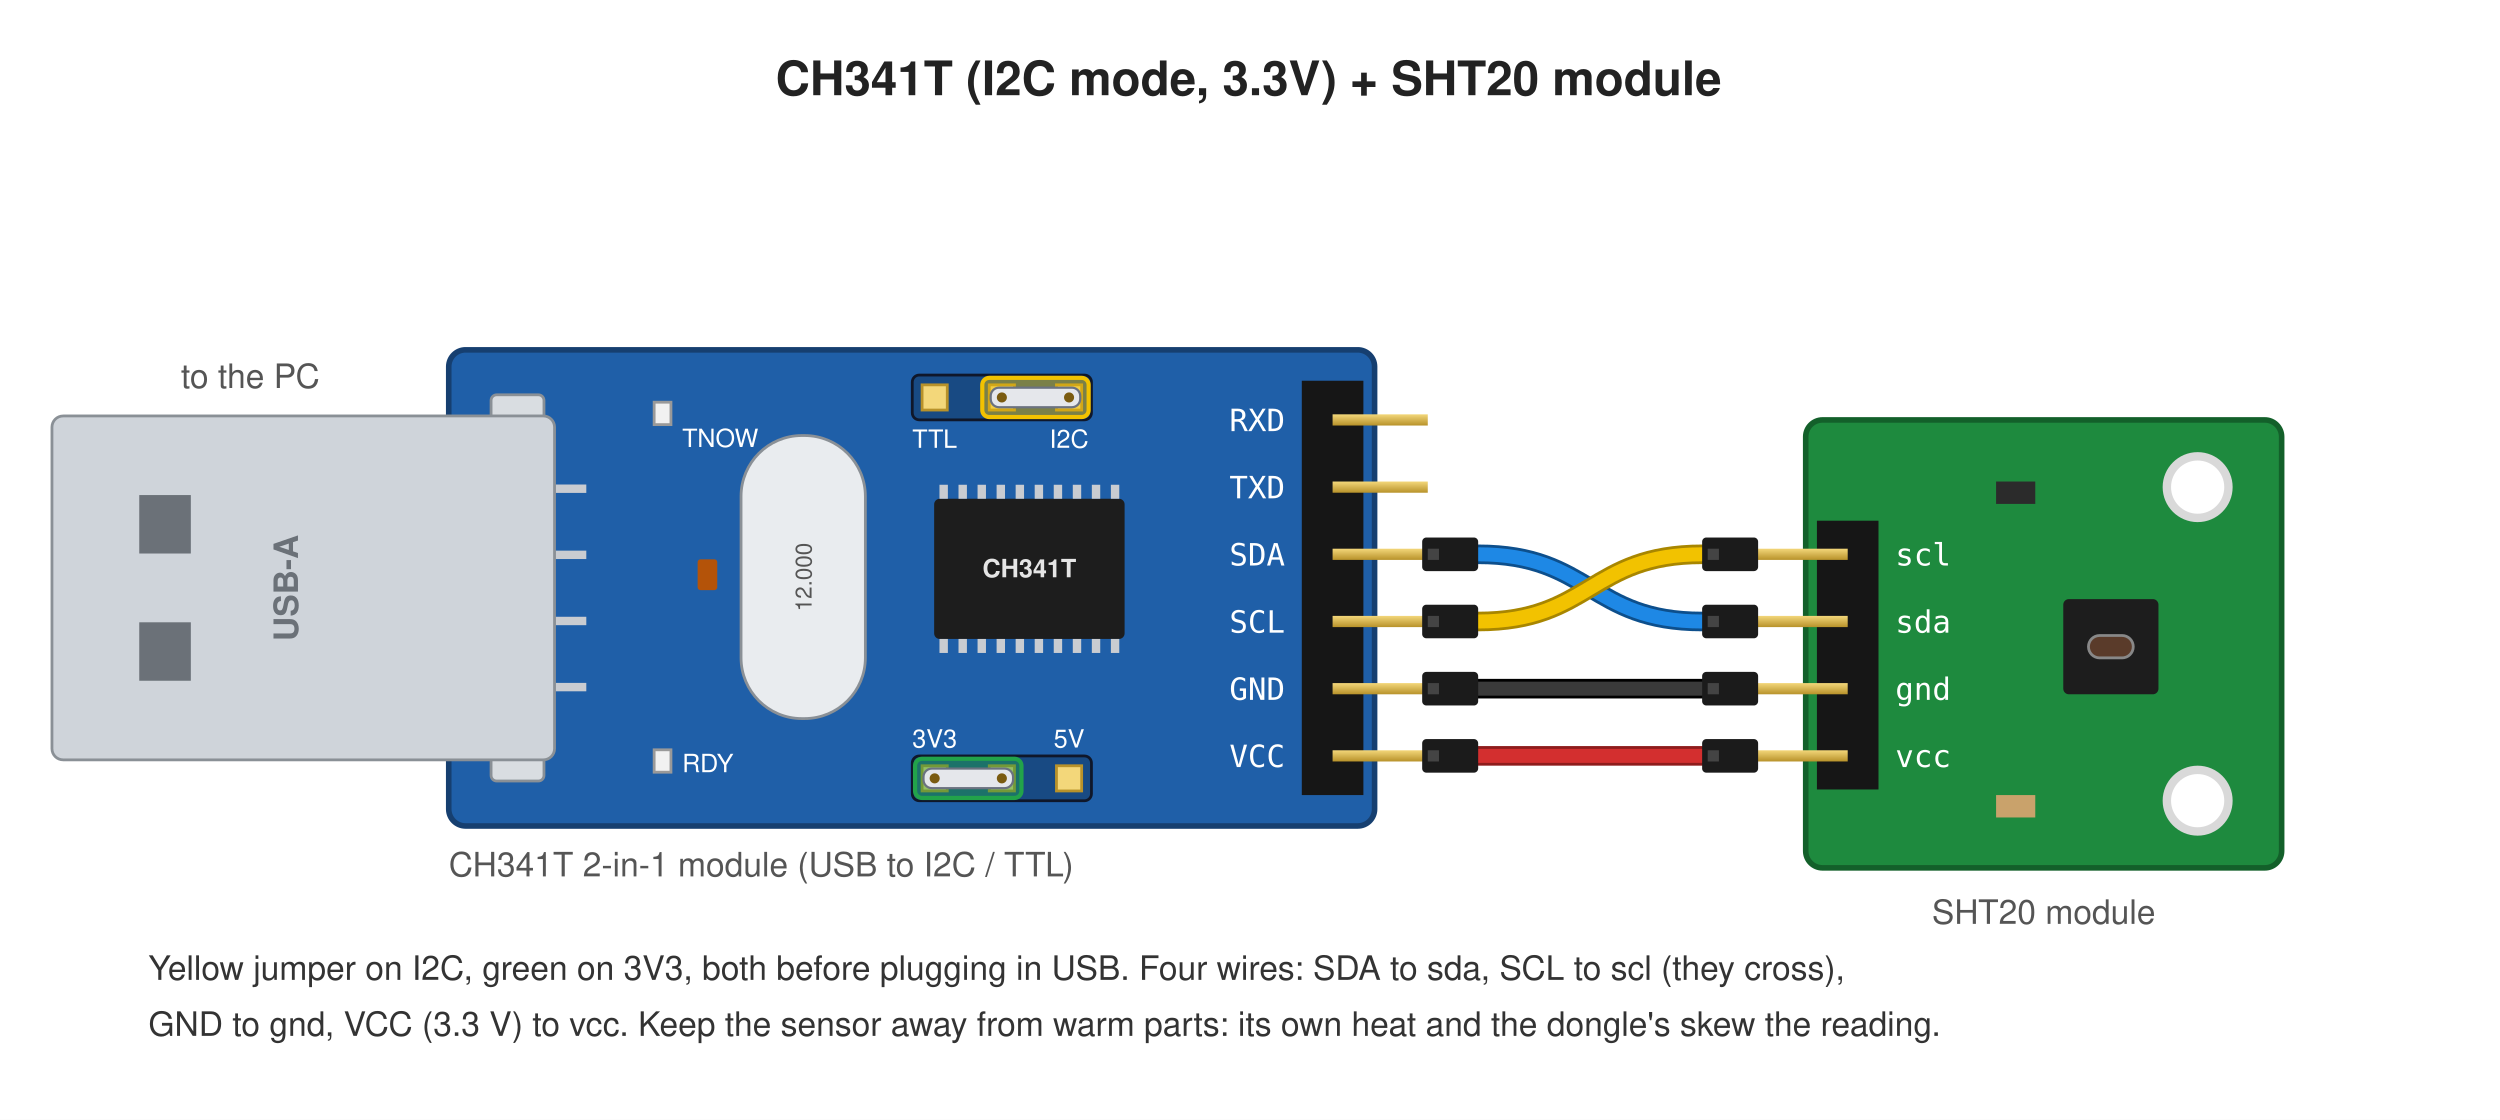
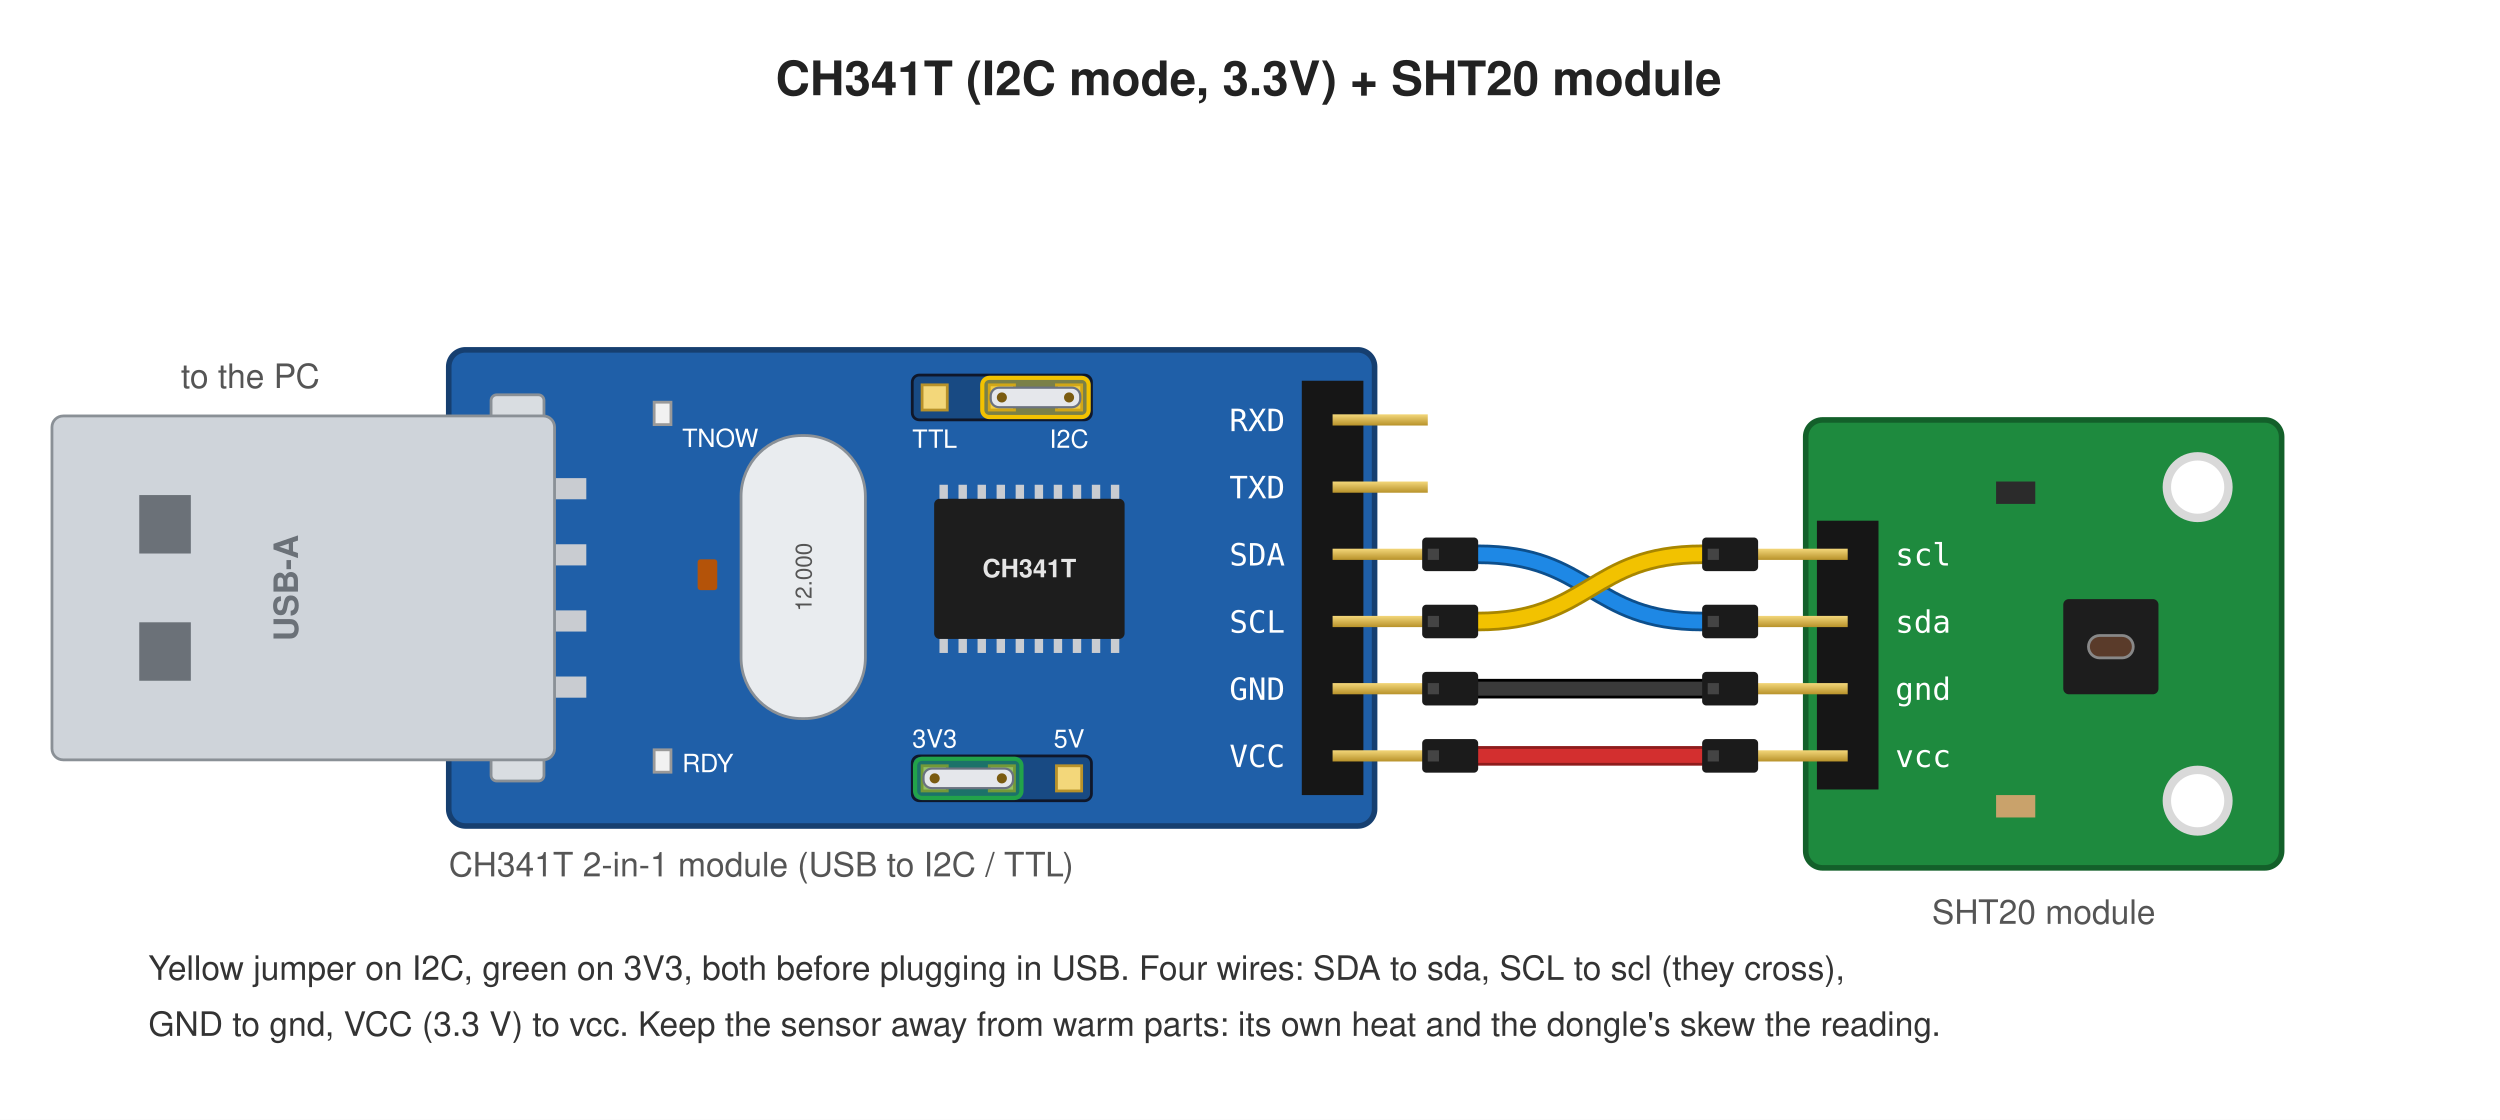
<svg xmlns="http://www.w3.org/2000/svg" viewBox="0 0 893 400" width="893" height="400" font-family="Helvetica, Arial, sans-serif">
  <style>@media (prefers-color-scheme: dark) { .bg { fill-opacity: 0.85 } }</style>
  <defs>
    <linearGradient id="metal" x1="0" y1="0" x2="0" y2="1">
      <stop offset="0" stop-color="#e9ecef" />
      <stop offset="0.5" stop-color="#b8bec5" />
      <stop offset="1" stop-color="#d9dde1" />
    </linearGradient>
    <linearGradient id="pin" x1="0" y1="0" x2="0" y2="1">
      <stop offset="0" stop-color="#f3d77a" />
      <stop offset="1" stop-color="#b8922a" />
    </linearGradient>
    <g id="dupont">
      <rect x="0" y="-6" width="20" height="12" rx="1.5" fill="#1b1b1b" />
      <rect x="2" y="-2" width="4" height="4" fill="#444" />
    </g>
  </defs>
  <rect class="bg" width="893" height="400" fill="#ffffff" />
  <text x="446" y="34" text-anchor="middle" font-size="17" font-weight="bold" fill="#222">CH341T (I2C mode, 3.3V) + SHT20 module</text>
  <text x="89.425" y="138.583" text-anchor="middle" font-size="12" fill="#555">to the PC</text>
  <rect x="160.291" y="124.961" width="330.709" height="170.079" rx="6" fill="#1f5fa8" stroke="#163f70" stroke-width="2" />
  <rect x="175.409" y="141.024" width="18.898" height="9.449" rx="2" fill="#d9dde1" stroke="#8a9096" />
  <rect x="175.409" y="269.528" width="18.898" height="9.449" rx="2" fill="#d9dde1" stroke="#8a9096" />
-   <rect x="196.087" y="173.067" width="13.339" height="3" fill="#c9ccd1" />
-   <rect x="196.087" y="196.689" width="13.339" height="3" fill="#c9ccd1" />
-   <rect x="196.087" y="220.311" width="13.339" height="3" fill="#c9ccd1" />
-   <rect x="196.087" y="243.933" width="13.339" height="3" fill="#c9ccd1" />
+   <rect x="196.087" y="170.787" width="13.339" height="7.559" fill="#c9ccd1" />
+   <rect x="196.087" y="194.409" width="13.339" height="7.559" fill="#c9ccd1" />
+   <rect x="196.087" y="218.031" width="13.339" height="7.559" fill="#c9ccd1" />
+   <rect x="196.087" y="241.654" width="13.339" height="7.559" fill="#c9ccd1" />
  <rect x="18.559" y="148.583" width="179.528" height="122.835" rx="4" fill="#cfd4da" stroke="#8a9096" />
  <rect x="49.74" y="176.835" width="18.425" height="20.882" fill="#6b7178" />
  <rect x="49.74" y="222.283" width="18.425" height="20.882" fill="#6b7178" />
  <text transform="translate(106.4331 210.0) rotate(-90)" text-anchor="middle" font-size="12" font-weight="bold" fill="#6b7178">USB-A</text>
  <text x="160.291" y="313.039" font-size="12" fill="#555">CH341T 2-in-1 module (USB to I2C / TTL)</text>
  <rect x="465.0" y="136.0" width="22" height="148.0" fill="#161616" />
  <g fill="url(#pin)">
    <rect x="476.0" y="148.0" width="34.0" height="4" />
    <rect x="476.0" y="172.0" width="34.0" height="4" />
    <rect x="476.0" y="196.0" width="34.0" height="4" />
    <rect x="476.0" y="220.0" width="34.0" height="4" />
    <rect x="476.0" y="244.0" width="34.0" height="4" />
    <rect x="476.0" y="268.0" width="34.0" height="4" />
  </g>
  <g font-size="11" fill="#fff" font-family="Menlo, Consolas, monospace" text-anchor="end">
    <text x="459.0" y="154.0">RXD</text>
    <text x="459.0" y="178.0">TXD</text>
    <text x="459.0" y="202.0">SDA</text>
    <text x="459.0" y="226.0">SCL</text>
    <text x="459.0" y="250.0">GND</text>
    <text x="459.0" y="274.0">VCC</text>
  </g>
  <rect x="333.677" y="178.157" width="68.031" height="50.079" rx="2" fill="#1d1d1d" />
  <rect x="335.579" y="173.157" width="3" height="5" fill="#c9ccd1" />
  <rect x="335.579" y="228.236" width="3" height="5" fill="#c9ccd1" />
  <rect x="342.382" y="173.157" width="3" height="5" fill="#c9ccd1" />
  <rect x="342.382" y="228.236" width="3" height="5" fill="#c9ccd1" />
  <rect x="349.185" y="173.157" width="3" height="5" fill="#c9ccd1" />
  <rect x="349.185" y="228.236" width="3" height="5" fill="#c9ccd1" />
  <rect x="355.988" y="173.157" width="3" height="5" fill="#c9ccd1" />
  <rect x="355.988" y="228.236" width="3" height="5" fill="#c9ccd1" />
  <rect x="362.791" y="173.157" width="3" height="5" fill="#c9ccd1" />
  <rect x="362.791" y="228.236" width="3" height="5" fill="#c9ccd1" />
  <rect x="369.594" y="173.157" width="3" height="5" fill="#c9ccd1" />
  <rect x="369.594" y="228.236" width="3" height="5" fill="#c9ccd1" />
  <rect x="376.398" y="173.157" width="3" height="5" fill="#c9ccd1" />
  <rect x="376.398" y="228.236" width="3" height="5" fill="#c9ccd1" />
  <rect x="383.201" y="173.157" width="3" height="5" fill="#c9ccd1" />
  <rect x="383.201" y="228.236" width="3" height="5" fill="#c9ccd1" />
  <rect x="390.004" y="173.157" width="3" height="5" fill="#c9ccd1" />
  <rect x="390.004" y="228.236" width="3" height="5" fill="#c9ccd1" />
  <rect x="396.807" y="173.157" width="3" height="5" fill="#c9ccd1" />
  <rect x="396.807" y="228.236" width="3" height="5" fill="#c9ccd1" />
  <text x="367.693" y="206.197" text-anchor="middle" font-size="9" font-weight="bold" fill="#e5e5e5">CH341T</text>
  <rect x="264.701" y="155.575" width="44.409" height="101.102" rx="21.732" fill="#e9ecef" stroke="#8a9096" />
  <text transform="translate(289.9055 206.126) rotate(-90)" text-anchor="middle" font-size="8" fill="#555">12.000</text>
  <rect x="249.197" y="199.795" width="7" height="11" rx="1" fill="#b45309" />
  <rect x="325.866" y="133.969" width="64" height="16" rx="2.5" fill="#000" fill-opacity="0.22" stroke="#0f172a" stroke-width="1" />
  <rect x="377.366" y="137.469" width="9" height="9" fill="#f3d77a" stroke="#b8922a" />
  <rect x="353.366" y="137.469" width="9" height="9" fill="#f3d77a" stroke="#b8922a" />
  <rect x="329.366" y="137.469" width="9" height="9" fill="#f3d77a" stroke="#b8922a" />
  <rect x="350.866" y="134.969" width="38" height="14" rx="2.5" fill="#f2c200" fill-opacity="0.45" stroke="#f2c200" stroke-width="1.5" />
  <rect x="353.866" y="138.469" width="32" height="7" rx="3" fill="#e5e7eb" stroke="#6b7280" stroke-width="0.8" />
  <circle cx="357.866" cy="141.969" r="1.8" fill="#7a5b10" />
  <circle cx="381.866" cy="141.969" r="1.8" fill="#7a5b10" />
  <rect x="325.866" y="270.031" width="64" height="16" rx="2.5" fill="#000" fill-opacity="0.22" stroke="#0f172a" stroke-width="1" />
  <rect x="377.366" y="273.531" width="9" height="9" fill="#f3d77a" stroke="#b8922a" />
  <rect x="353.366" y="273.531" width="9" height="9" fill="#f3d77a" stroke="#b8922a" />
  <rect x="329.366" y="273.531" width="9" height="9" fill="#f3d77a" stroke="#b8922a" />
  <rect x="326.866" y="271.031" width="38" height="14" rx="2.5" fill="#22a34a" fill-opacity="0.45" stroke="#22a34a" stroke-width="1.5" />
  <rect x="329.866" y="274.531" width="32" height="7" rx="3" fill="#e5e7eb" stroke="#6b7280" stroke-width="0.8" />
  <circle cx="333.866" cy="278.031" r="1.8" fill="#7a5b10" />
  <circle cx="357.866" cy="278.031" r="1.8" fill="#7a5b10" />
  <text x="381.866" y="159.969" text-anchor="middle" font-size="9" fill="#fff">I2C</text>
  <text x="333.866" y="159.969" text-anchor="middle" font-size="9" fill="#fff">TTL</text>
  <text x="381.866" y="267.031" text-anchor="middle" font-size="9" fill="#fff">5V</text>
  <text x="333.866" y="267.031" text-anchor="middle" font-size="9" fill="#fff">3V3</text>
  <rect x="233.661" y="143.669" width="6" height="8" fill="#f1f1f1" stroke="#999" />
  <text x="243.661" y="159.669" font-size="9" fill="#fff">TNOW</text>
  <rect x="233.661" y="267.827" width="6" height="8" fill="#f1f1f1" stroke="#999" />
  <text x="243.661" y="275.827" font-size="9" fill="#fff">RDY</text>
  <g transform="translate(33 0)">
    <rect x="612" y="150" width="170" height="160" rx="6" fill="#1e8a3e" stroke="#13602a" stroke-width="2" />
    <circle cx="752" cy="174" r="11" fill="#fff" stroke="#d9d9d9" stroke-width="3" />
    <circle cx="752" cy="286" r="11" fill="#fff" stroke="#d9d9d9" stroke-width="3" />
    <rect x="616" y="186" width="22" height="96" fill="#161616" />
    <g fill="url(#pin)">
      <rect x="593" y="196" width="34" height="4" />
      <rect x="593" y="220" width="34" height="4" />
      <rect x="593" y="244" width="34" height="4" />
      <rect x="593" y="268" width="34" height="4" />
    </g>
    <g font-size="11" fill="#fff" font-family="Menlo, Consolas, monospace">
      <text x="644" y="202">scl</text>
      <text x="644" y="226">sda</text>
      <text x="644" y="250">gnd</text>
      <text x="644" y="274">vcc</text>
    </g>
    <rect x="704" y="214" width="34" height="34" rx="2" fill="#1d1d1d" />
    <rect x="713" y="227" width="16" height="8" rx="4" fill="#5a3b2a" stroke="#888" />
    <rect x="680" y="172" width="14" height="8" fill="#2b2b2b" />
    <rect x="680" y="284" width="14" height="8" fill="#c9a26b" />
    <text x="697" y="330" text-anchor="middle" font-size="12" fill="#555">SHT20 module</text>
    <g stroke-linecap="round" fill="none">
      <path d="M495 198 C 535 198, 535 222, 575 222" stroke="#0d4f8c" stroke-width="7" />
      <path d="M495 198 C 535 198, 535 222, 575 222" stroke="#1e88e5" stroke-width="5" />
      <path d="M495 222 C 535 222, 535 198, 575 198" stroke="#a88600" stroke-width="7" />
      <path d="M495 222 C 535 222, 535 198, 575 198" stroke="#f2c200" stroke-width="5" />
      <path d="M495 246 H 575" stroke="#000" stroke-width="7" />
      <path d="M495 246 H 575" stroke="#3a3a3a" stroke-width="5" />
      <path d="M495 270 H 575" stroke="#8e1c1c" stroke-width="7" />
      <path d="M495 270 H 575" stroke="#d32f2f" stroke-width="5" />
    </g>
    <use href="#dupont" x="475" y="198" />
    <use href="#dupont" x="475" y="222" />
    <use href="#dupont" x="475" y="246" />
    <use href="#dupont" x="475" y="270" />
    <use href="#dupont" x="575" y="198" />
    <use href="#dupont" x="575" y="222" />
    <use href="#dupont" x="575" y="246" />
    <use href="#dupont" x="575" y="270" />
    <g font-size="12" fill="#333">
      <text x="20" y="350">Yellow jumper on I2C, green on 3V3, both before plugging in USB. Four wires: SDA to sda, SCL to scl (they cross),</text>
      <text x="20" y="370">GND to gnd, VCC (3.3 V) to vcc. Keep the sensor away from warm parts: its own heat and the dongle's skew the reading.</text>
    </g>
  </g>
</svg>
